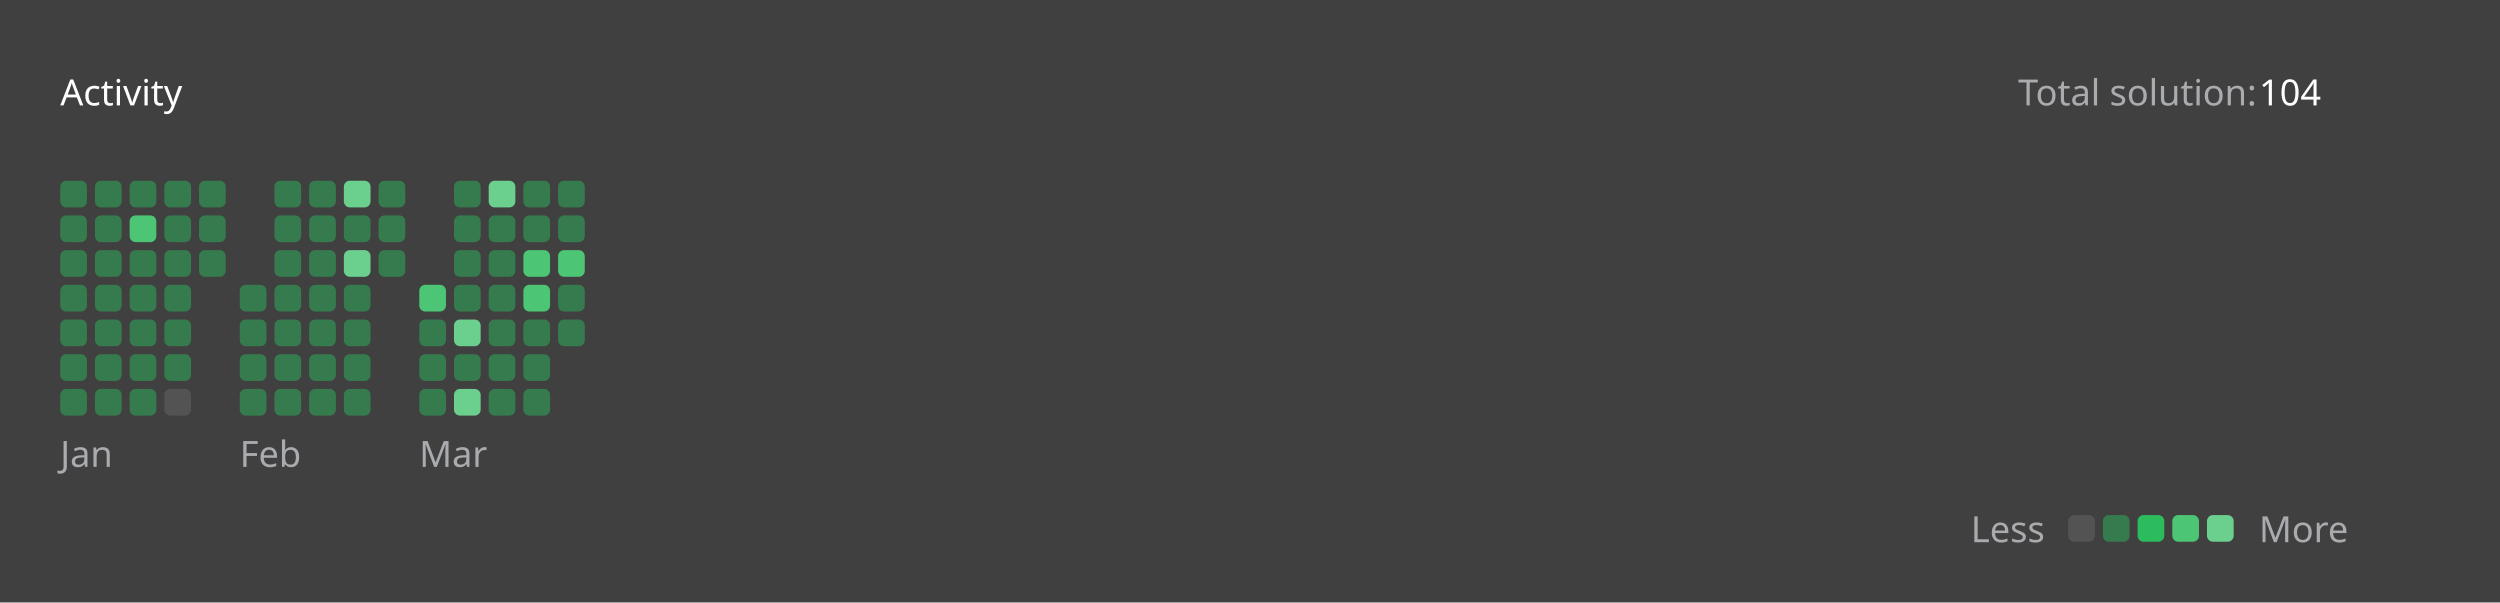
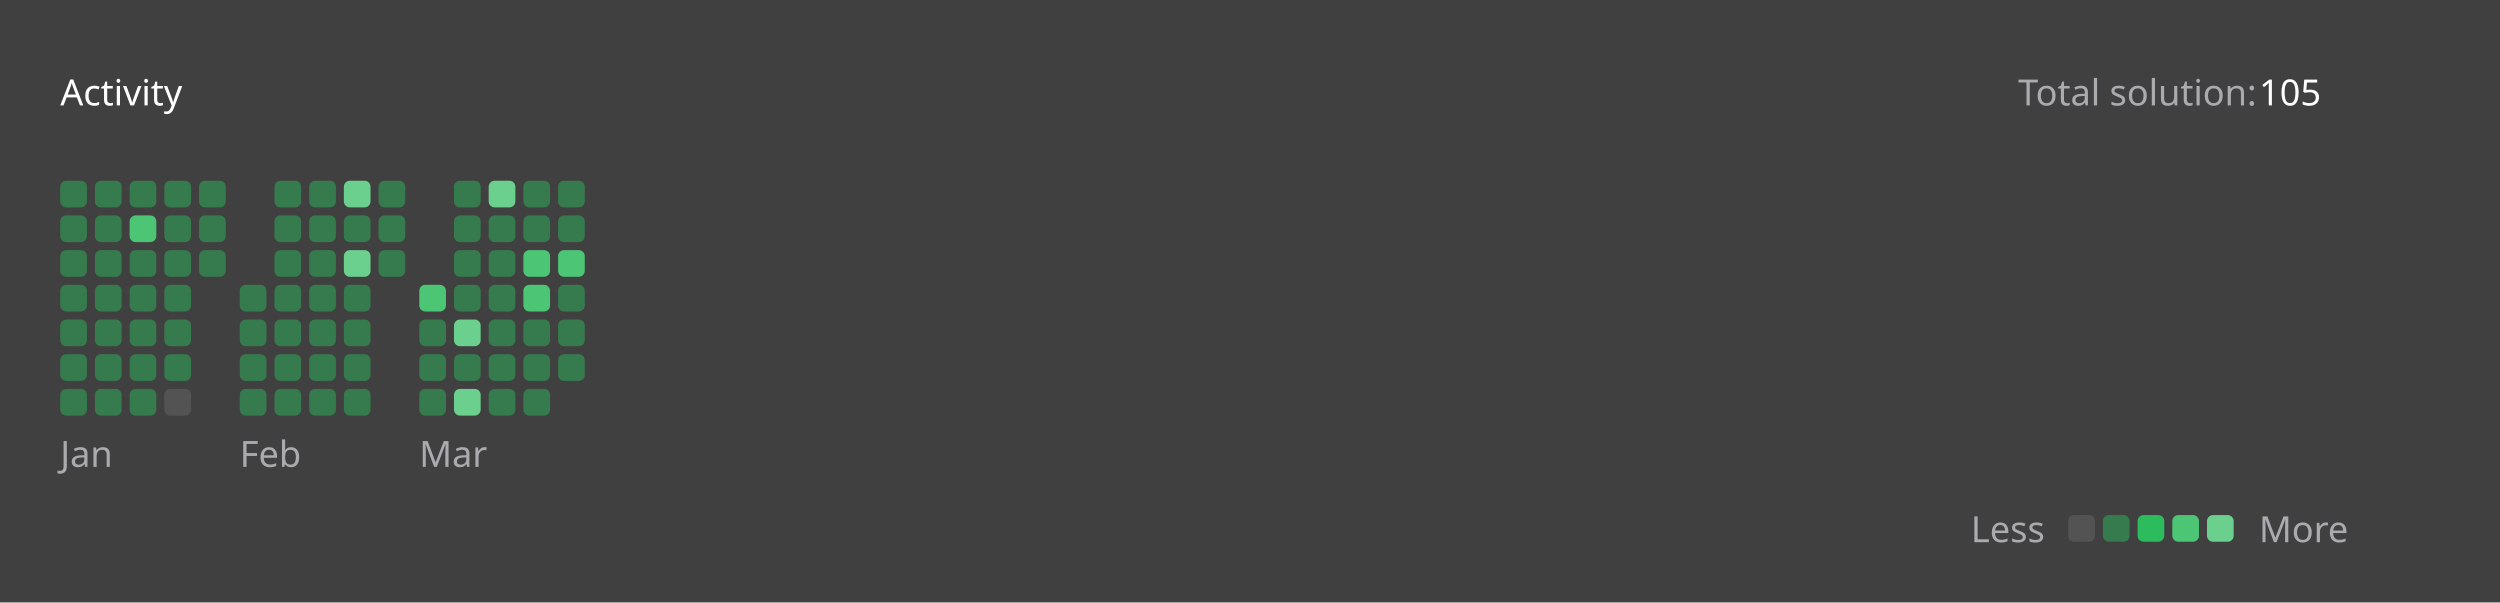
<svg xmlns="http://www.w3.org/2000/svg" version="1.1" height="200" width="830" viewBox="0 0 830 200">
  <style>*{font-family: "Segoe UI", Tahoma, Geneva, Verdana, sans-serif;}</style>
  <style>.title{font-weight: 500;font-size: 1rem;}</style>
  <style>.rotate-90{transform: rotate(-90deg);transform-origin: center;transform-box: fill-box;}</style>
  <style>.state{font-size: .75rem;}</style>
  <style>.light{color: #ffffff;fill: #ffffff;}</style>
  <style>.light-gray{color: #eff2f699;fill: #eff2f699;}</style>
  <style>.dark-gray{color: #ebebf54d;fill: #ebebf54d;}</style>
  <style>.gray{color: #747474;fill: #747474;}</style>
  <style>.orange{color: #ffa116;fill: #ffa116;}</style>
  <style>.background{color: #404040;fill: #404040;}</style>
  <style>.level-1-block{fill: #ffffff1a;}</style>
  <style>.level-2-block{fill: #2cb55d80;}</style>
  <style>.level-3-block{fill: #2cbb5dff;}</style>
  <style>.level-4-block{fill: #4cc575ff;}</style>
  <style>.level-5-block{fill: #6bcf8eff;}</style>
  <rect fill="#404040" x="0" y="0" width="830" height="200" rx="0.5rem" />
  <g text-anchor="start" text-decoration="1" class="title">
    <text x="20" y="35">
      <tspan class="light">Activity</tspan>
      <tspan class="orange" />
    </text>
  </g>
  <g class="state">
    <text x="670" y="35" class="light-gray"> Total solution: </text>
-     <text x="750" y="35" class="light"> 104 </text>
+     <text x="750" y="35" class="light"> 105 </text>
    <text x="678.88" y="180" class="light-gray" text-anchor="end">Less</text>
    <rect x="686.64" y="171" width="8.86" height="8.86" rx="2" ry="2" class="level-1-block" />
    <rect x="698.16" y="171" width="8.86" height="8.86" rx="2" ry="2" class="level-2-block" />
    <rect x="709.68" y="171" width="8.86" height="8.86" rx="2" ry="2" class="level-3-block" />
    <rect x="721.2" y="171" width="8.86" height="8.86" rx="2" ry="2" class="level-4-block" />
    <rect x="732.72" y="171" width="8.86" height="8.86" rx="2" ry="2" class="level-5-block" />
    <text x="750" y="180" class="light-gray">More</text>
  </g>
  <g x="20" y="60">
    <g x="20" y="60">
      <g x="20.0" y="60">
        <rect x="20.0" y="60.0" width="8.86" height="8.86" rx="2" ry="2" class="level-2-block" />
        <rect x="20.0" y="71.52" width="8.86" height="8.86" rx="2" ry="2" class="level-2-block" />
        <rect x="20.0" y="83.04" width="8.86" height="8.86" rx="2" ry="2" class="level-2-block" />
        <rect x="20.0" y="94.56" width="8.86" height="8.86" rx="2" ry="2" class="level-2-block" />
        <rect x="20.0" y="106.08" width="8.86" height="8.86" rx="2" ry="2" class="level-2-block" />
        <rect x="20.0" y="117.6" width="8.86" height="8.86" rx="2" ry="2" class="level-2-block" />
        <rect x="20.0" y="129.12" width="8.86" height="8.86" rx="2" ry="2" class="level-2-block" />
      </g>
      <g x="31.52" y="60">
        <rect x="31.52" y="60.0" width="8.86" height="8.86" rx="2" ry="2" class="level-2-block" />
        <rect x="31.52" y="71.52" width="8.86" height="8.86" rx="2" ry="2" class="level-2-block" />
        <rect x="31.52" y="83.04" width="8.86" height="8.86" rx="2" ry="2" class="level-2-block" />
        <rect x="31.52" y="94.56" width="8.86" height="8.86" rx="2" ry="2" class="level-2-block" />
        <rect x="31.52" y="106.08" width="8.86" height="8.86" rx="2" ry="2" class="level-2-block" />
        <rect x="31.52" y="117.6" width="8.86" height="8.86" rx="2" ry="2" class="level-2-block" />
        <rect x="31.52" y="129.12" width="8.86" height="8.86" rx="2" ry="2" class="level-2-block" />
      </g>
      <g x="43.04" y="60">
        <rect x="43.04" y="60.0" width="8.86" height="8.86" rx="2" ry="2" class="level-2-block" />
        <rect x="43.04" y="71.52" width="8.86" height="8.86" rx="2" ry="2" class="level-4-block" />
        <rect x="43.04" y="83.04" width="8.86" height="8.86" rx="2" ry="2" class="level-2-block" />
        <rect x="43.04" y="94.56" width="8.86" height="8.86" rx="2" ry="2" class="level-2-block" />
        <rect x="43.04" y="106.08" width="8.86" height="8.86" rx="2" ry="2" class="level-2-block" />
        <rect x="43.04" y="117.6" width="8.86" height="8.86" rx="2" ry="2" class="level-2-block" />
        <rect x="43.04" y="129.12" width="8.86" height="8.86" rx="2" ry="2" class="level-2-block" />
      </g>
      <g x="54.56" y="60">
        <rect x="54.56" y="60.0" width="8.86" height="8.86" rx="2" ry="2" class="level-2-block" />
        <rect x="54.56" y="71.52" width="8.86" height="8.86" rx="2" ry="2" class="level-2-block" />
        <rect x="54.56" y="83.04" width="8.86" height="8.86" rx="2" ry="2" class="level-2-block" />
        <rect x="54.56" y="94.56" width="8.86" height="8.86" rx="2" ry="2" class="level-2-block" />
        <rect x="54.56" y="106.08" width="8.86" height="8.86" rx="2" ry="2" class="level-2-block" />
        <rect x="54.56" y="117.6" width="8.86" height="8.86" rx="2" ry="2" class="level-2-block" />
        <rect x="54.56" y="129.12" width="8.86" height="8.86" rx="2" ry="2" class="level-1-block" />
      </g>
      <g x="66.08" y="60">
        <rect x="66.08" y="60.0" width="8.86" height="8.86" rx="2" ry="2" class="level-2-block" />
        <rect x="66.08" y="71.52" width="8.86" height="8.86" rx="2" ry="2" class="level-2-block" />
        <rect x="66.08" y="83.04" width="8.86" height="8.86" rx="2" ry="2" class="level-2-block" />
      </g>
      <text x="20.0" y="155" class="light-gray state">Jan</text>
    </g>
  </g>
  <g x="79.6" y="60">
    <g x="79.6" y="60">
      <g x="79.6" y="60">
        <rect x="79.6" y="94.56" width="8.86" height="8.86" rx="2" ry="2" class="level-2-block" />
        <rect x="79.6" y="106.08" width="8.86" height="8.86" rx="2" ry="2" class="level-2-block" />
        <rect x="79.6" y="117.6" width="8.86" height="8.86" rx="2" ry="2" class="level-2-block" />
        <rect x="79.6" y="129.12" width="8.86" height="8.86" rx="2" ry="2" class="level-2-block" />
      </g>
      <g x="91.12" y="60">
        <rect x="91.12" y="60.0" width="8.86" height="8.86" rx="2" ry="2" class="level-2-block" />
        <rect x="91.12" y="71.52" width="8.86" height="8.86" rx="2" ry="2" class="level-2-block" />
        <rect x="91.12" y="83.04" width="8.86" height="8.86" rx="2" ry="2" class="level-2-block" />
        <rect x="91.12" y="94.56" width="8.86" height="8.86" rx="2" ry="2" class="level-2-block" />
        <rect x="91.12" y="106.08" width="8.86" height="8.86" rx="2" ry="2" class="level-2-block" />
        <rect x="91.12" y="117.6" width="8.86" height="8.86" rx="2" ry="2" class="level-2-block" />
        <rect x="91.12" y="129.12" width="8.86" height="8.86" rx="2" ry="2" class="level-2-block" />
      </g>
      <g x="102.64" y="60">
        <rect x="102.64" y="60.0" width="8.86" height="8.86" rx="2" ry="2" class="level-2-block" />
        <rect x="102.64" y="71.52" width="8.86" height="8.86" rx="2" ry="2" class="level-2-block" />
        <rect x="102.64" y="83.04" width="8.86" height="8.86" rx="2" ry="2" class="level-2-block" />
        <rect x="102.64" y="94.56" width="8.86" height="8.86" rx="2" ry="2" class="level-2-block" />
        <rect x="102.64" y="106.08" width="8.86" height="8.86" rx="2" ry="2" class="level-2-block" />
        <rect x="102.64" y="117.6" width="8.86" height="8.86" rx="2" ry="2" class="level-2-block" />
        <rect x="102.64" y="129.12" width="8.86" height="8.86" rx="2" ry="2" class="level-2-block" />
      </g>
      <g x="114.16" y="60">
        <rect x="114.16" y="60.0" width="8.86" height="8.86" rx="2" ry="2" class="level-5-block" />
        <rect x="114.16" y="71.52" width="8.86" height="8.86" rx="2" ry="2" class="level-2-block" />
        <rect x="114.16" y="83.04" width="8.86" height="8.86" rx="2" ry="2" class="level-5-block" />
        <rect x="114.16" y="94.56" width="8.86" height="8.86" rx="2" ry="2" class="level-2-block" />
        <rect x="114.16" y="106.08" width="8.86" height="8.86" rx="2" ry="2" class="level-2-block" />
        <rect x="114.16" y="117.6" width="8.86" height="8.86" rx="2" ry="2" class="level-2-block" />
        <rect x="114.16" y="129.12" width="8.86" height="8.86" rx="2" ry="2" class="level-2-block" />
      </g>
      <g x="125.68" y="60">
        <rect x="125.68" y="60.0" width="8.86" height="8.86" rx="2" ry="2" class="level-2-block" />
        <rect x="125.68" y="71.52" width="8.86" height="8.86" rx="2" ry="2" class="level-2-block" />
        <rect x="125.68" y="83.04" width="8.86" height="8.86" rx="2" ry="2" class="level-2-block" />
      </g>
      <text x="79.6" y="155" class="light-gray state">Feb</text>
    </g>
  </g>
  <g x="139.2" y="60">
    <g x="139.2" y="60">
      <g x="139.2" y="60">
        <rect x="139.2" y="94.56" width="8.86" height="8.86" rx="2" ry="2" class="level-4-block" />
        <rect x="139.2" y="106.08" width="8.86" height="8.86" rx="2" ry="2" class="level-2-block" />
        <rect x="139.2" y="117.6" width="8.86" height="8.86" rx="2" ry="2" class="level-2-block" />
        <rect x="139.2" y="129.12" width="8.86" height="8.86" rx="2" ry="2" class="level-2-block" />
      </g>
      <g x="150.72" y="60">
        <rect x="150.72" y="60.0" width="8.86" height="8.86" rx="2" ry="2" class="level-2-block" />
        <rect x="150.72" y="71.52" width="8.86" height="8.86" rx="2" ry="2" class="level-2-block" />
        <rect x="150.72" y="83.04" width="8.86" height="8.86" rx="2" ry="2" class="level-2-block" />
        <rect x="150.72" y="94.56" width="8.86" height="8.86" rx="2" ry="2" class="level-2-block" />
        <rect x="150.72" y="106.08" width="8.86" height="8.86" rx="2" ry="2" class="level-5-block" />
        <rect x="150.72" y="117.6" width="8.86" height="8.86" rx="2" ry="2" class="level-2-block" />
        <rect x="150.72" y="129.12" width="8.86" height="8.86" rx="2" ry="2" class="level-5-block" />
      </g>
      <g x="162.24" y="60">
        <rect x="162.24" y="60.0" width="8.86" height="8.86" rx="2" ry="2" class="level-5-block" />
        <rect x="162.24" y="71.52" width="8.86" height="8.86" rx="2" ry="2" class="level-2-block" />
        <rect x="162.24" y="83.04" width="8.86" height="8.86" rx="2" ry="2" class="level-2-block" />
        <rect x="162.24" y="94.56" width="8.86" height="8.86" rx="2" ry="2" class="level-2-block" />
        <rect x="162.24" y="106.08" width="8.86" height="8.86" rx="2" ry="2" class="level-2-block" />
        <rect x="162.24" y="117.6" width="8.86" height="8.86" rx="2" ry="2" class="level-2-block" />
        <rect x="162.24" y="129.12" width="8.86" height="8.86" rx="2" ry="2" class="level-2-block" />
      </g>
      <g x="173.76" y="60">
        <rect x="173.76" y="60.0" width="8.86" height="8.86" rx="2" ry="2" class="level-2-block" />
        <rect x="173.76" y="71.52" width="8.86" height="8.86" rx="2" ry="2" class="level-2-block" />
        <rect x="173.76" y="83.04" width="8.86" height="8.86" rx="2" ry="2" class="level-4-block" />
        <rect x="173.76" y="94.56" width="8.86" height="8.86" rx="2" ry="2" class="level-4-block" />
        <rect x="173.76" y="106.08" width="8.86" height="8.86" rx="2" ry="2" class="level-2-block" />
        <rect x="173.76" y="117.6" width="8.86" height="8.86" rx="2" ry="2" class="level-2-block" />
        <rect x="173.76" y="129.12" width="8.86" height="8.86" rx="2" ry="2" class="level-2-block" />
      </g>
      <g x="185.28" y="60">
        <rect x="185.28" y="60.0" width="8.86" height="8.86" rx="2" ry="2" class="level-2-block" />
        <rect x="185.28" y="71.52" width="8.86" height="8.86" rx="2" ry="2" class="level-2-block" />
        <rect x="185.28" y="83.04" width="8.86" height="8.86" rx="2" ry="2" class="level-4-block" />
        <rect x="185.28" y="94.56" width="8.86" height="8.86" rx="2" ry="2" class="level-2-block" />
        <rect x="185.28" y="106.08" width="8.86" height="8.86" rx="2" ry="2" class="level-2-block" />
+         <rect x="185.28" y="117.6" width="8.86" height="8.86" rx="2" ry="2" class="level-2-block" />
      </g>
      <text x="139.2" y="155" class="light-gray state">Mar</text>
    </g>
  </g>
</svg>
